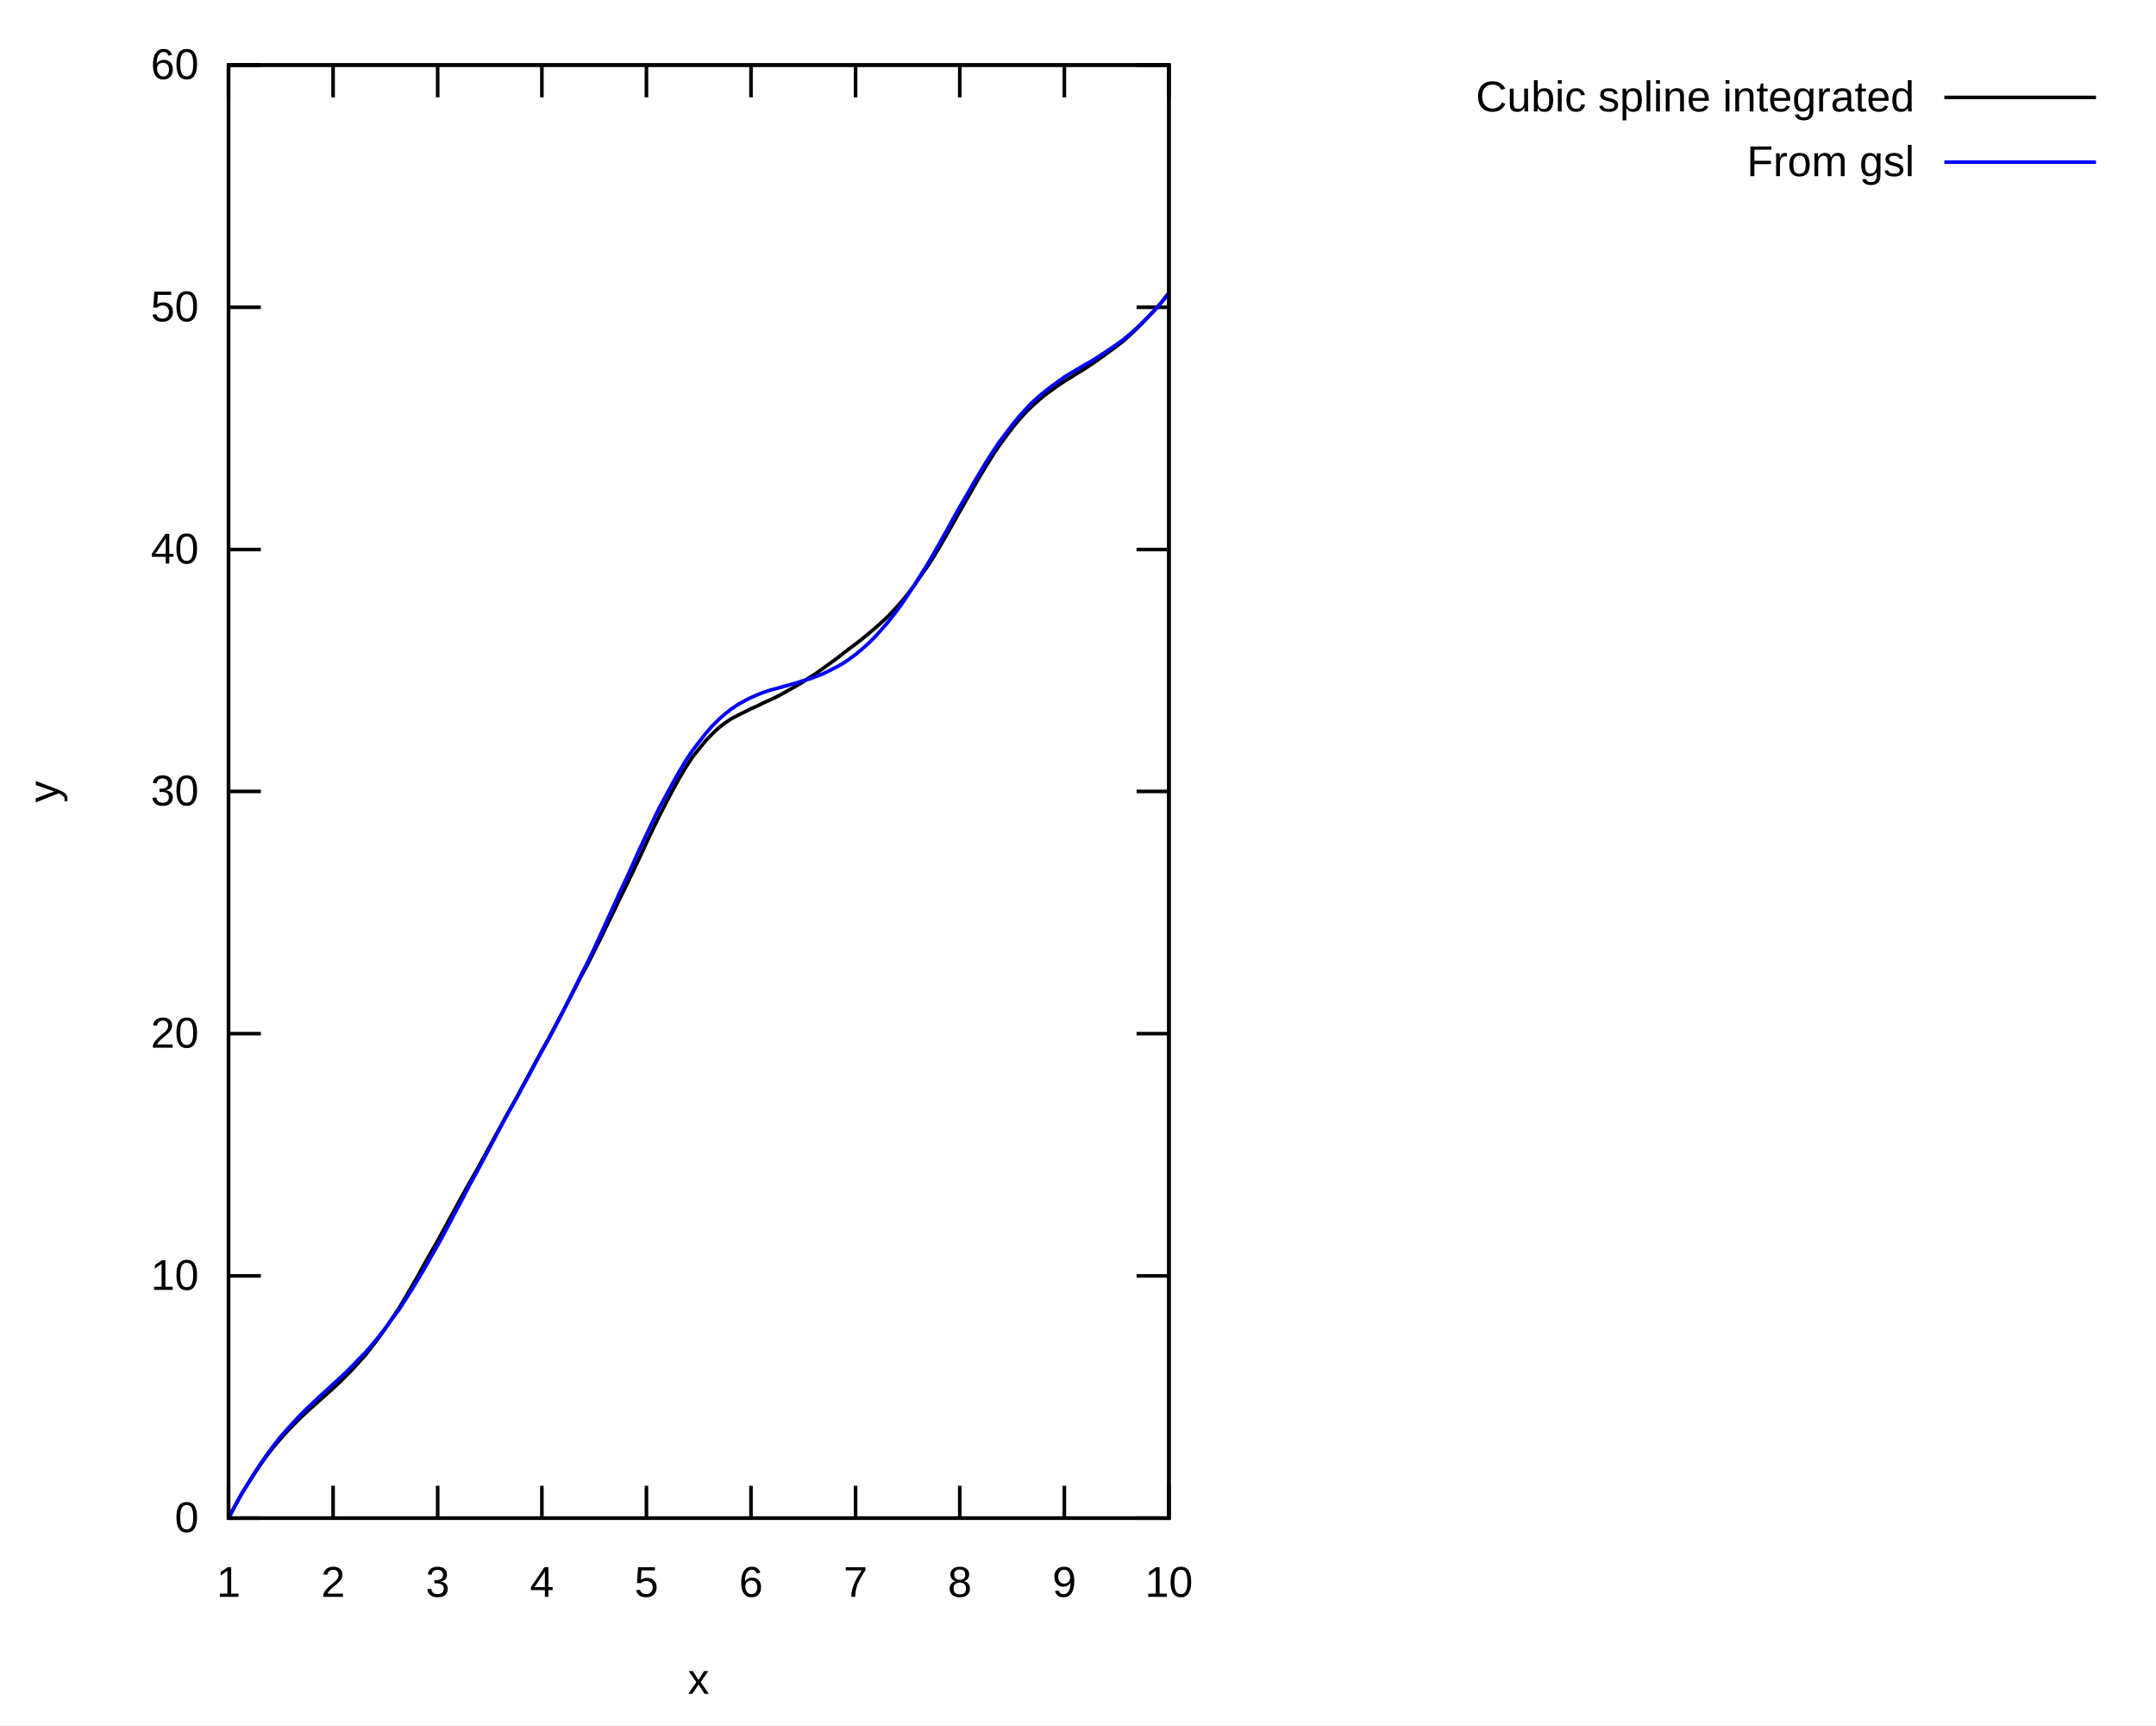
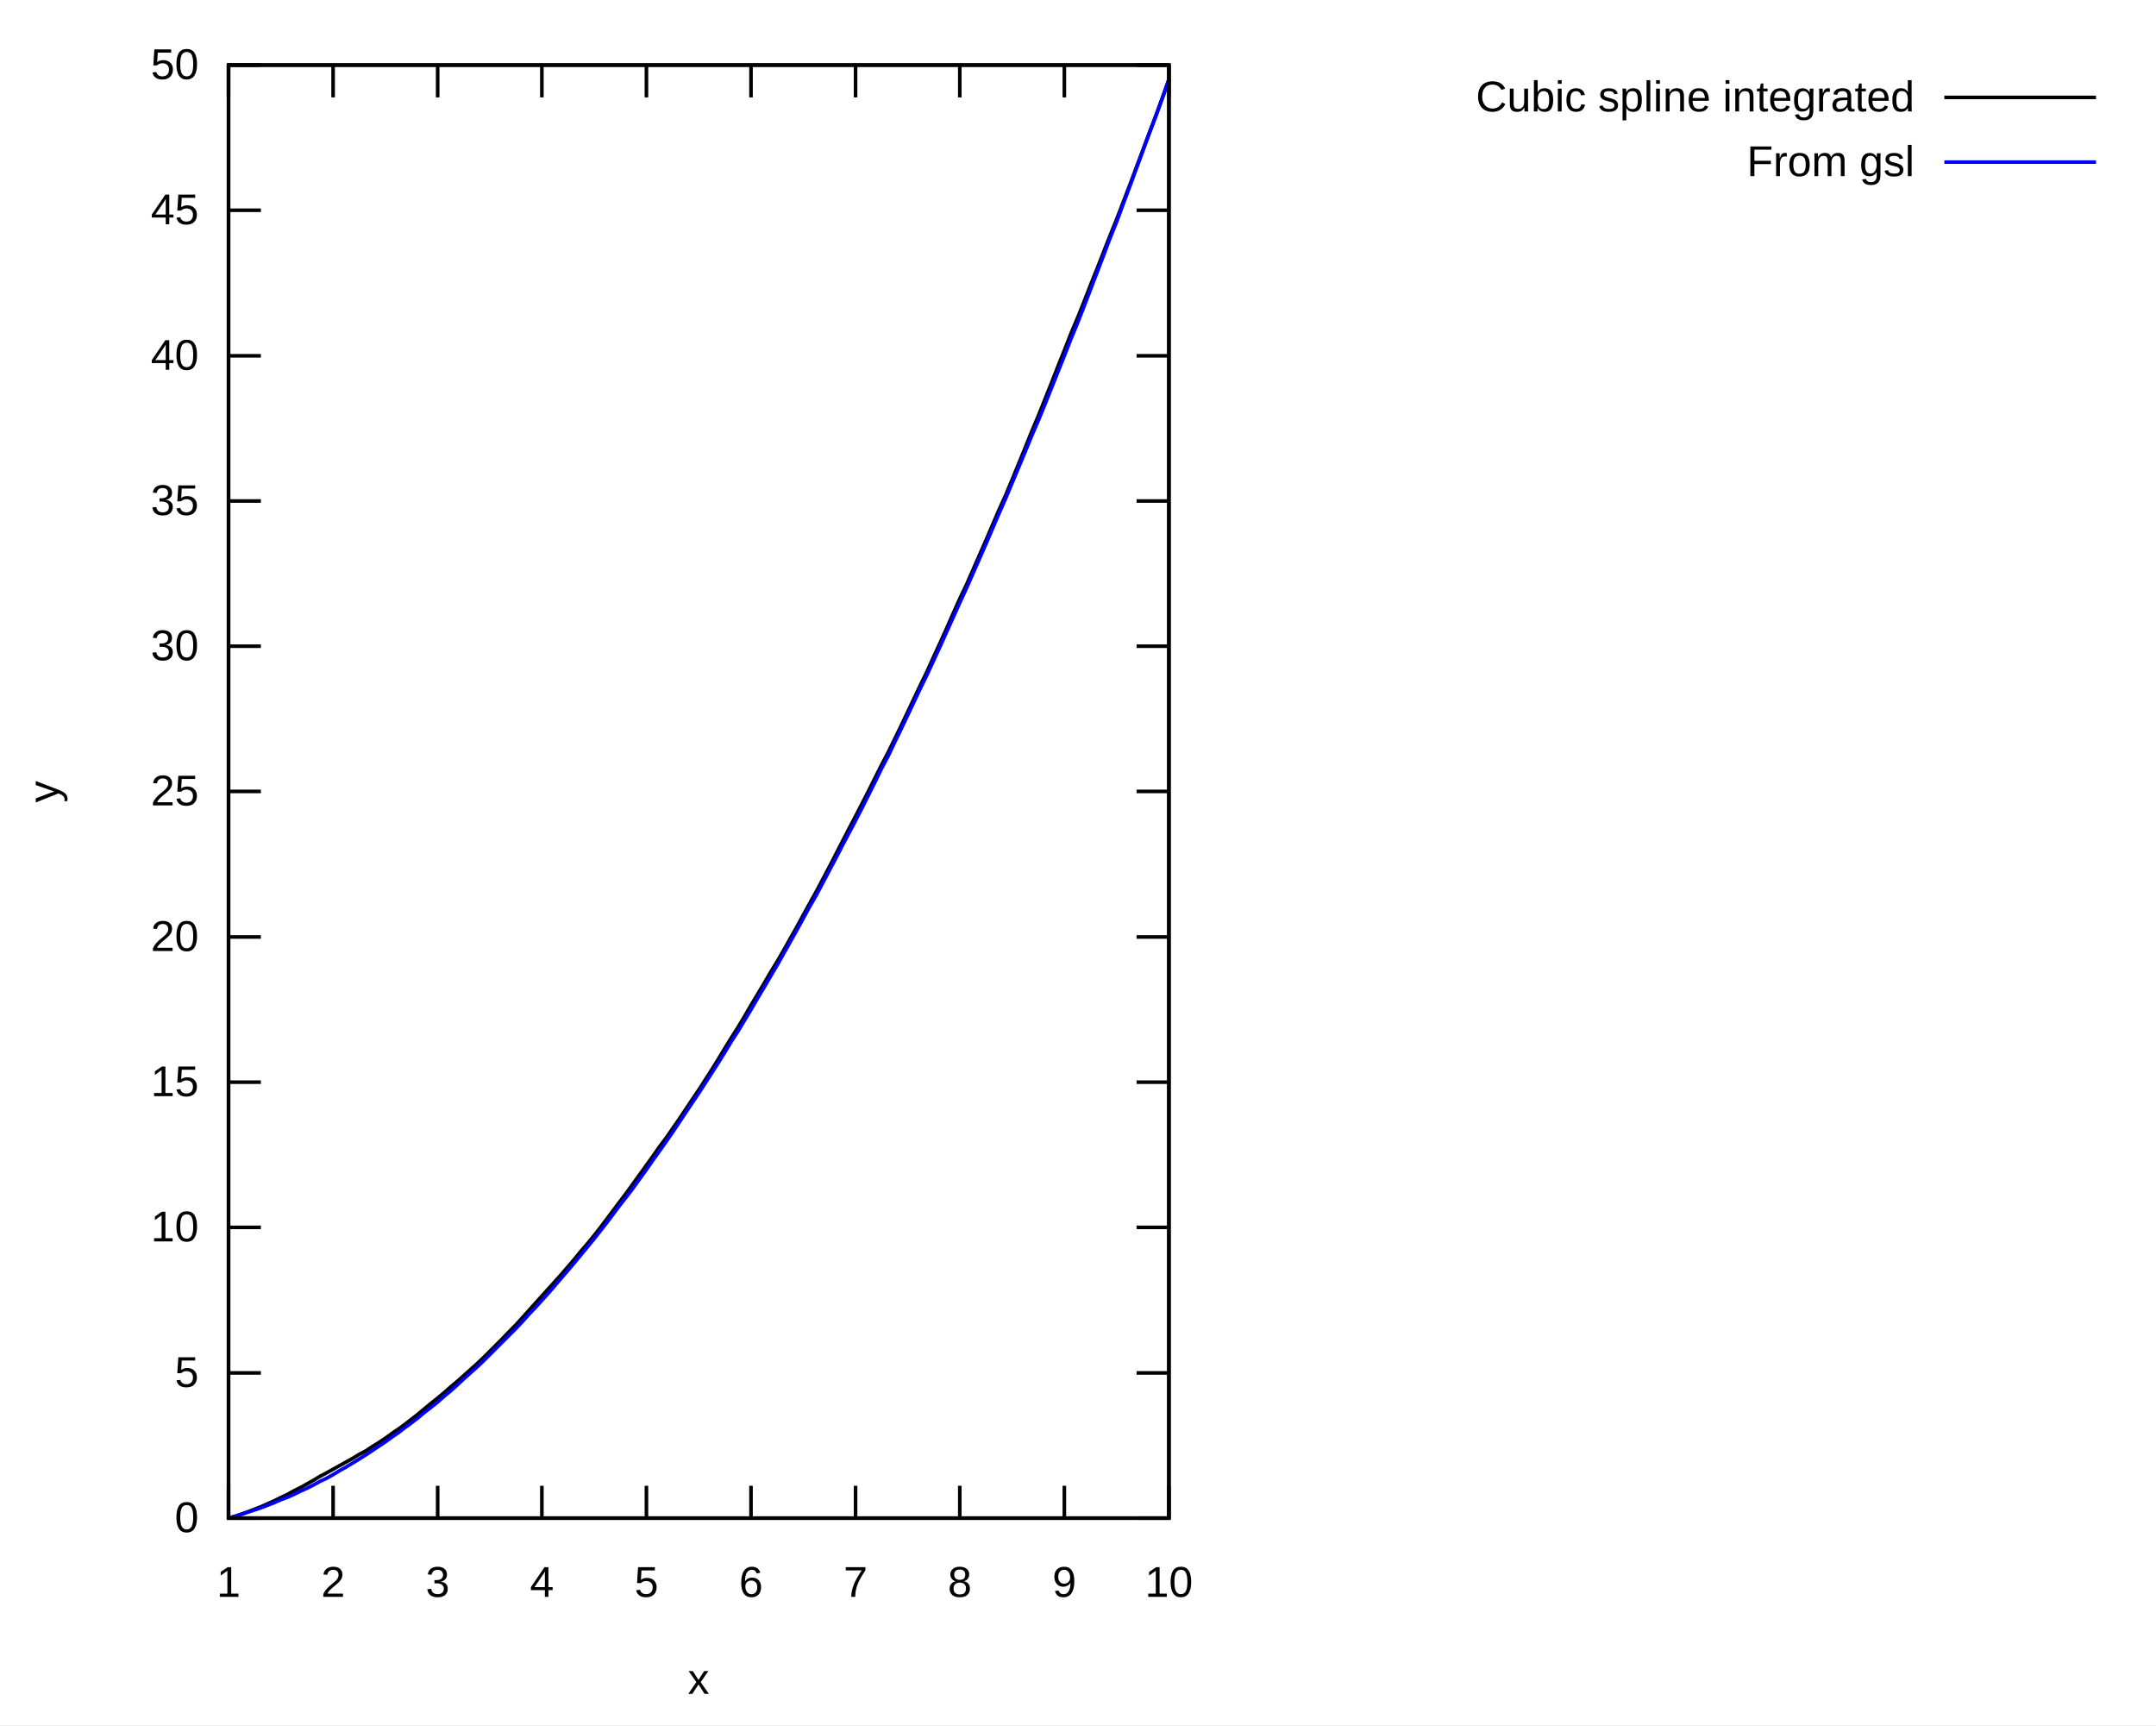
<svg xmlns="http://www.w3.org/2000/svg" xmlns:xlink="http://www.w3.org/1999/xlink" width="600" height="480" viewBox="0 0 600 480">
  <g id="gnuplot_canvas">
    <rect x="0" y="0" width="600" height="480" fill="#ffffff" />
    <defs>
      <circle id="gpDot" r="0.5" stroke-width="0.5" />
      <path id="gpPt0" stroke-width="0.222" stroke="currentColor" d="M-1,0 h2 M0,-1 v2" />
      <path id="gpPt1" stroke-width="0.222" stroke="currentColor" d="M-1,-1 L1,1 M1,-1 L-1,1" />
      <path id="gpPt2" stroke-width="0.222" stroke="currentColor" d="M-1,0 L1,0 M0,-1 L0,1 M-1,-1 L1,1 M-1,1 L1,-1" />
      <rect id="gpPt3" stroke-width="0.222" stroke="currentColor" x="-1" y="-1" width="2" height="2" />
      <rect id="gpPt4" stroke-width="0.222" stroke="currentColor" fill="currentColor" x="-1" y="-1" width="2" height="2" />
      <circle id="gpPt5" stroke-width="0.222" stroke="currentColor" cx="0" cy="0" r="1" />
      <use xlink:href="#gpPt5" id="gpPt6" fill="currentColor" stroke="none" />
      <path id="gpPt7" stroke-width="0.222" stroke="currentColor" d="M0,-1.33 L-1.33,0.67 L1.33,0.67 z" />
      <use xlink:href="#gpPt7" id="gpPt8" fill="currentColor" stroke="none" />
      <use xlink:href="#gpPt7" id="gpPt9" stroke="currentColor" transform="rotate(180)" />
      <use xlink:href="#gpPt9" id="gpPt10" fill="currentColor" stroke="none" />
      <use xlink:href="#gpPt3" id="gpPt11" stroke="currentColor" transform="rotate(45)" />
      <use xlink:href="#gpPt11" id="gpPt12" fill="currentColor" stroke="none" />
      <path id="gpPt13" stroke-width="0.222" stroke="currentColor" d="M0,1.330 L1.265,0.411 L0.782,-1.067 L-0.782,-1.076 L-1.265,0.411 z" />
      <use xlink:href="#gpPt13" id="gpPt14" fill="currentColor" stroke="none" />
      <filter id="textbox" filterUnits="objectBoundingBox" x="0" y="0" height="1" width="1">
        <feFlood flood-color="#FFFFFF" flood-opacity="1" result="bgnd" />
        <feComposite in="SourceGraphic" in2="bgnd" operator="atop" />
      </filter>
      <filter id="greybox" filterUnits="objectBoundingBox" x="0" y="0" height="1" width="1">
        <feFlood flood-color="lightgrey" flood-opacity="1" result="grey" />
        <feComposite in="SourceGraphic" in2="grey" operator="atop" />
      </filter>
    </defs>
    <g fill="none" color="#FFFFFF" stroke="currentColor" stroke-width="1.00" stroke-linecap="butt" stroke-linejoin="miter">
</g>
    <g fill="none" color="black" stroke="currentColor" stroke-width="1.00" stroke-linecap="butt" stroke-linejoin="miter">
      <path stroke="black" d="M63.6,422.4 L72.6,422.4 M325.3,422.4 L316.3,422.4  " />
      <g transform="translate(55.3,426.3)" stroke="none" fill="black" font-family="Arial" font-size="12.00" text-anchor="end">
        <text>
          <tspan font-family="Arial"> 0</tspan>
        </text>
      </g>
    </g>
    <g fill="none" color="black" stroke="currentColor" stroke-width="1.00" stroke-linecap="butt" stroke-linejoin="miter">
-       <path stroke="black" d="M63.6,355.0 L72.6,355.0 M325.3,355.0 L316.3,355.0  " />
-       <g transform="translate(55.3,358.9)" stroke="none" fill="black" font-family="Arial" font-size="12.00" text-anchor="end">
+       <path stroke="black" d="M63.6,382.0 L72.6,382.0 M325.3,382.0 L316.3,382.0  " />
+       <g transform="translate(55.3,385.9)" stroke="none" fill="black" font-family="Arial" font-size="12.00" text-anchor="end">
+         <text>
+           <tspan font-family="Arial"> 5</tspan>
+         </text>
+       </g>
+     </g>
+     <g fill="none" color="black" stroke="currentColor" stroke-width="1.00" stroke-linecap="butt" stroke-linejoin="miter">
+       <path stroke="black" d="M63.6,341.5 L72.6,341.5 M325.3,341.5 L316.3,341.5  " />
+       <g transform="translate(55.3,345.4)" stroke="none" fill="black" font-family="Arial" font-size="12.00" text-anchor="end">
        <text>
          <tspan font-family="Arial"> 10</tspan>
        </text>
      </g>
    </g>
    <g fill="none" color="black" stroke="currentColor" stroke-width="1.00" stroke-linecap="butt" stroke-linejoin="miter">
-       <path stroke="black" d="M63.6,287.6 L72.6,287.6 M325.3,287.6 L316.3,287.6  " />
-       <g transform="translate(55.3,291.5)" stroke="none" fill="black" font-family="Arial" font-size="12.00" text-anchor="end">
+       <path stroke="black" d="M63.6,301.1 L72.6,301.1 M325.3,301.1 L316.3,301.1  " />
+       <g transform="translate(55.3,305.0)" stroke="none" fill="black" font-family="Arial" font-size="12.00" text-anchor="end">
+         <text>
+           <tspan font-family="Arial"> 15</tspan>
+         </text>
+       </g>
+     </g>
+     <g fill="none" color="black" stroke="currentColor" stroke-width="1.00" stroke-linecap="butt" stroke-linejoin="miter">
+       <path stroke="black" d="M63.6,260.7 L72.6,260.7 M325.3,260.7 L316.3,260.7  " />
+       <g transform="translate(55.3,264.6)" stroke="none" fill="black" font-family="Arial" font-size="12.00" text-anchor="end">
        <text>
          <tspan font-family="Arial"> 20</tspan>
        </text>
      </g>
    </g>
    <g fill="none" color="black" stroke="currentColor" stroke-width="1.00" stroke-linecap="butt" stroke-linejoin="miter">
      <path stroke="black" d="M63.6,220.2 L72.6,220.2 M325.3,220.2 L316.3,220.2  " />
      <g transform="translate(55.3,224.1)" stroke="none" fill="black" font-family="Arial" font-size="12.00" text-anchor="end">
        <text>
+           <tspan font-family="Arial"> 25</tspan>
+         </text>
+       </g>
+     </g>
+     <g fill="none" color="black" stroke="currentColor" stroke-width="1.00" stroke-linecap="butt" stroke-linejoin="miter">
+       <path stroke="black" d="M63.6,179.8 L72.6,179.8 M325.3,179.8 L316.3,179.8  " />
+       <g transform="translate(55.3,183.7)" stroke="none" fill="black" font-family="Arial" font-size="12.00" text-anchor="end">
+         <text>
          <tspan font-family="Arial"> 30</tspan>
        </text>
      </g>
    </g>
    <g fill="none" color="black" stroke="currentColor" stroke-width="1.00" stroke-linecap="butt" stroke-linejoin="miter">
-       <path stroke="black" d="M63.6,152.9 L72.6,152.9 M325.3,152.9 L316.3,152.9  " />
-       <g transform="translate(55.3,156.8)" stroke="none" fill="black" font-family="Arial" font-size="12.00" text-anchor="end">
+       <path stroke="black" d="M63.6,139.4 L72.6,139.4 M325.3,139.4 L316.3,139.4  " />
+       <g transform="translate(55.3,143.3)" stroke="none" fill="black" font-family="Arial" font-size="12.00" text-anchor="end">
+         <text>
+           <tspan font-family="Arial"> 35</tspan>
+         </text>
+       </g>
+     </g>
+     <g fill="none" color="black" stroke="currentColor" stroke-width="1.00" stroke-linecap="butt" stroke-linejoin="miter">
+       <path stroke="black" d="M63.6,99.0 L72.6,99.0 M325.3,99.0 L316.3,99.0  " />
+       <g transform="translate(55.3,102.9)" stroke="none" fill="black" font-family="Arial" font-size="12.00" text-anchor="end">
        <text>
          <tspan font-family="Arial"> 40</tspan>
        </text>
      </g>
    </g>
    <g fill="none" color="black" stroke="currentColor" stroke-width="1.00" stroke-linecap="butt" stroke-linejoin="miter">
-       <path stroke="black" d="M63.6,85.5 L72.6,85.5 M325.3,85.5 L316.3,85.5  " />
-       <g transform="translate(55.3,89.4)" stroke="none" fill="black" font-family="Arial" font-size="12.00" text-anchor="end">
-         <text>
-           <tspan font-family="Arial"> 50</tspan>
+       <path stroke="black" d="M63.6,58.5 L72.6,58.5 M325.3,58.5 L316.3,58.5  " />
+       <g transform="translate(55.3,62.4)" stroke="none" fill="black" font-family="Arial" font-size="12.00" text-anchor="end">
+         <text>
+           <tspan font-family="Arial"> 45</tspan>
        </text>
      </g>
    </g>
    <g fill="none" color="black" stroke="currentColor" stroke-width="1.00" stroke-linecap="butt" stroke-linejoin="miter">
      <path stroke="black" d="M63.6,18.1 L72.6,18.1 M325.3,18.1 L316.3,18.1  " />
      <g transform="translate(55.3,22.0)" stroke="none" fill="black" font-family="Arial" font-size="12.00" text-anchor="end">
        <text>
-           <tspan font-family="Arial"> 60</tspan>
+           <tspan font-family="Arial"> 50</tspan>
        </text>
      </g>
    </g>
    <g fill="none" color="black" stroke="currentColor" stroke-width="1.00" stroke-linecap="butt" stroke-linejoin="miter">
      <path stroke="black" d="M63.6,422.4 L63.6,413.4 M63.6,18.1 L63.6,27.1  " />
      <g transform="translate(63.6,444.3)" stroke="none" fill="black" font-family="Arial" font-size="12.00" text-anchor="middle">
        <text>
          <tspan font-family="Arial"> 1</tspan>
        </text>
      </g>
    </g>
    <g fill="none" color="black" stroke="currentColor" stroke-width="1.00" stroke-linecap="butt" stroke-linejoin="miter">
      <path stroke="black" d="M92.7,422.4 L92.7,413.4 M92.7,18.1 L92.7,27.1  " />
      <g transform="translate(92.7,444.3)" stroke="none" fill="black" font-family="Arial" font-size="12.00" text-anchor="middle">
        <text>
          <tspan font-family="Arial"> 2</tspan>
        </text>
      </g>
    </g>
    <g fill="none" color="black" stroke="currentColor" stroke-width="1.00" stroke-linecap="butt" stroke-linejoin="miter">
      <path stroke="black" d="M121.8,422.4 L121.8,413.4 M121.8,18.1 L121.8,27.1  " />
      <g transform="translate(121.8,444.3)" stroke="none" fill="black" font-family="Arial" font-size="12.00" text-anchor="middle">
        <text>
          <tspan font-family="Arial"> 3</tspan>
        </text>
      </g>
    </g>
    <g fill="none" color="black" stroke="currentColor" stroke-width="1.00" stroke-linecap="butt" stroke-linejoin="miter">
      <path stroke="black" d="M150.8,422.4 L150.8,413.4 M150.8,18.1 L150.8,27.1  " />
      <g transform="translate(150.8,444.3)" stroke="none" fill="black" font-family="Arial" font-size="12.00" text-anchor="middle">
        <text>
          <tspan font-family="Arial"> 4</tspan>
        </text>
      </g>
    </g>
    <g fill="none" color="black" stroke="currentColor" stroke-width="1.00" stroke-linecap="butt" stroke-linejoin="miter">
      <path stroke="black" d="M179.9,422.4 L179.9,413.4 M179.9,18.1 L179.9,27.1  " />
      <g transform="translate(179.9,444.3)" stroke="none" fill="black" font-family="Arial" font-size="12.00" text-anchor="middle">
        <text>
          <tspan font-family="Arial"> 5</tspan>
        </text>
      </g>
    </g>
    <g fill="none" color="black" stroke="currentColor" stroke-width="1.00" stroke-linecap="butt" stroke-linejoin="miter">
      <path stroke="black" d="M209.0,422.4 L209.0,413.4 M209.0,18.1 L209.0,27.1  " />
      <g transform="translate(209.0,444.3)" stroke="none" fill="black" font-family="Arial" font-size="12.00" text-anchor="middle">
        <text>
          <tspan font-family="Arial"> 6</tspan>
        </text>
      </g>
    </g>
    <g fill="none" color="black" stroke="currentColor" stroke-width="1.00" stroke-linecap="butt" stroke-linejoin="miter">
      <path stroke="black" d="M238.1,422.4 L238.1,413.4 M238.1,18.1 L238.1,27.1  " />
      <g transform="translate(238.1,444.3)" stroke="none" fill="black" font-family="Arial" font-size="12.00" text-anchor="middle">
        <text>
          <tspan font-family="Arial"> 7</tspan>
        </text>
      </g>
    </g>
    <g fill="none" color="black" stroke="currentColor" stroke-width="1.00" stroke-linecap="butt" stroke-linejoin="miter">
      <path stroke="black" d="M267.1,422.4 L267.1,413.4 M267.1,18.1 L267.1,27.1  " />
      <g transform="translate(267.1,444.3)" stroke="none" fill="black" font-family="Arial" font-size="12.00" text-anchor="middle">
        <text>
          <tspan font-family="Arial"> 8</tspan>
        </text>
      </g>
    </g>
    <g fill="none" color="black" stroke="currentColor" stroke-width="1.00" stroke-linecap="butt" stroke-linejoin="miter">
      <path stroke="black" d="M296.2,422.4 L296.2,413.4 M296.2,18.1 L296.2,27.1  " />
      <g transform="translate(296.2,444.3)" stroke="none" fill="black" font-family="Arial" font-size="12.00" text-anchor="middle">
        <text>
          <tspan font-family="Arial"> 9</tspan>
        </text>
      </g>
    </g>
    <g fill="none" color="black" stroke="currentColor" stroke-width="1.00" stroke-linecap="butt" stroke-linejoin="miter">
      <path stroke="black" d="M325.3,422.4 L325.3,413.4 M325.3,18.1 L325.3,27.1  " />
      <g transform="translate(325.3,444.3)" stroke="none" fill="black" font-family="Arial" font-size="12.00" text-anchor="middle">
        <text>
          <tspan font-family="Arial"> 10</tspan>
        </text>
      </g>
    </g>
    <g fill="none" color="black" stroke="currentColor" stroke-width="1.00" stroke-linecap="butt" stroke-linejoin="miter">
</g>
    <g fill="none" color="black" stroke="currentColor" stroke-width="1.00" stroke-linecap="butt" stroke-linejoin="miter">
      <path stroke="black" d="M63.6,18.1 L63.6,422.4 L325.3,422.4 L325.3,18.1 L63.6,18.1 Z  " />
    </g>
    <g fill="none" color="black" stroke="currentColor" stroke-width="1.00" stroke-linecap="butt" stroke-linejoin="miter">
      <g transform="translate(16.3,220.3) rotate(270)" stroke="none" fill="black" font-family="Arial" font-size="12.00" text-anchor="middle">
        <text>
          <tspan font-family="Arial">y</tspan>
        </text>
      </g>
    </g>
    <g fill="none" color="black" stroke="currentColor" stroke-width="1.00" stroke-linecap="butt" stroke-linejoin="miter">
      <g transform="translate(194.4,471.3)" stroke="none" fill="black" font-family="Arial" font-size="12.00" text-anchor="middle">
        <text>
          <tspan font-family="Arial">x</tspan>
        </text>
      </g>
    </g>
    <g fill="none" color="black" stroke="currentColor" stroke-width="1.00" stroke-linecap="butt" stroke-linejoin="miter">
</g>
    <g id="gnuplot_plot_1">
      <g fill="none" color="black" stroke="currentColor" stroke-width="1.00" stroke-linecap="butt" stroke-linejoin="miter">
        <g transform="translate(532.8,31.0)" stroke="none" fill="black" font-family="Arial" font-size="12.00" text-anchor="end">
          <text>
            <tspan font-family="Arial">Cubic spline integrated</tspan>
          </text>
        </g>
      </g>
      <g fill="none" color="black" stroke="currentColor" stroke-width="1.00" stroke-linecap="butt" stroke-linejoin="miter">
-         <path stroke="rgb(  0,   0,   0)" d="M541.1,27.1 L583.3,27.1 M63.6,422.4 L65.4,419.0 L67.2,415.7 L69.1,412.7 L70.9,409.9 L72.7,407.2   L74.5,404.7 L76.3,402.4 L78.1,400.3 L80.0,398.2 L81.8,396.3 L83.6,394.5 L85.4,392.8 L87.2,391.2   L89.0,389.6 L90.9,387.9 L92.7,386.3 L94.5,384.6 L96.3,382.8 L98.1,381.0 L99.9,379.0 L101.8,376.9   L103.6,374.6 L105.4,372.2 L107.2,369.7 L109.0,367.0 L110.9,364.2 L112.7,361.2 L114.5,358.1 L116.3,355.0   L118.1,351.7 L119.9,348.5 L121.8,345.2 L123.6,341.9 L125.4,338.6 L127.2,335.3 L129.0,332.0 L130.8,328.8   L132.7,325.5 L134.5,322.2 L136.3,318.9 L138.1,315.6 L139.9,312.3 L141.7,309.0 L143.6,305.7 L145.4,302.3   L147.2,299.0 L149.0,295.6 L150.8,292.3 L152.7,288.9 L154.5,285.5 L156.3,282.1 L158.1,278.7 L159.9,275.2   L161.7,271.7 L163.6,268.2 L165.4,264.6 L167.2,261.0 L169.0,257.3 L170.8,253.6 L172.6,249.8 L174.5,246.0   L176.3,242.2 L178.1,238.4 L179.9,234.5 L181.7,230.7 L183.5,227.0 L185.4,223.3 L187.2,219.9 L189.0,216.6   L190.8,213.6 L192.6,210.8 L194.5,208.4 L196.3,206.2 L198.1,204.3 L199.9,202.6 L201.7,201.2 L203.5,200.0   L205.4,199.0 L207.2,198.1 L209.0,197.2 L210.8,196.4 L212.6,195.5 L214.4,194.7 L216.3,193.8 L218.1,192.8   L219.9,191.8 L221.7,190.8 L223.5,189.7 L225.3,188.5 L227.2,187.3 L229.0,186.0 L230.8,184.7 L232.6,183.4   L234.4,182.0 L236.2,180.6 L238.1,179.2 L239.9,177.8 L241.7,176.3 L243.5,174.8 L245.3,173.2 L247.2,171.4   L249.0,169.5 L250.8,167.5 L252.6,165.3 L254.4,162.9 L256.2,160.3 L258.1,157.6 L259.9,154.8 L261.7,151.8   L263.5,148.7 L265.3,145.5 L267.1,142.3 L269.0,139.0 L270.8,135.8 L272.6,132.7 L274.4,129.7 L276.2,126.8   L278.0,124.1 L279.9,121.5 L281.7,119.1 L283.5,116.9 L285.3,114.9 L287.1,113.1 L289.0,111.4 L290.8,109.9   L292.6,108.6 L294.4,107.3 L296.2,106.1 L298.0,105.0 L299.9,103.8 L301.7,102.7 L303.5,101.5 L305.3,100.3   L307.1,99.0 L308.9,97.7 L310.8,96.3 L312.6,94.9 L314.4,93.3 L316.2,91.6 L318.0,89.8 L319.8,87.9   L321.7,85.9 L323.5,83.8 L325.3,81.5  " />
+         <path stroke="rgb(  0,   0,   0)" d="M541.1,27.1 L583.3,27.1 M63.6,422.4 L65.4,421.9 L67.2,421.3 L69.1,420.6 L70.9,419.9 L72.7,419.2   L74.5,418.4 L76.3,417.6 L78.1,416.7 L80.0,415.8 L81.8,414.8 L83.6,413.9 L85.4,412.9 L87.2,411.9   L89.0,410.8 L90.9,409.8 L92.7,408.8 L94.5,407.8 L96.3,406.8 L98.1,405.8 L99.9,404.7 L101.8,403.7   L103.6,402.5 L105.4,401.4 L107.2,400.2 L109.0,398.9 L110.9,397.6 L112.7,396.3 L114.5,394.9 L116.3,393.5   L118.1,392.0 L119.9,390.5 L121.8,389.0 L123.6,387.5 L125.4,385.9 L127.2,384.4 L129.0,382.8 L130.8,381.2   L132.7,379.5 L134.5,377.8 L136.3,376.0 L138.1,374.2 L139.9,372.4 L141.7,370.5 L143.6,368.6 L145.4,366.6   L147.2,364.6 L149.0,362.6 L150.8,360.6 L152.7,358.5 L154.5,356.5 L156.3,354.5 L158.1,352.4 L159.9,350.3   L161.7,348.1 L163.6,345.9 L165.4,343.7 L167.2,341.4 L169.0,339.0 L170.8,336.6 L172.6,334.2 L174.5,331.7   L176.3,329.2 L178.1,326.7 L179.9,324.2 L181.7,321.7 L183.5,319.1 L185.4,316.6 L187.2,314.0 L189.0,311.4   L190.8,308.7 L192.6,306.0 L194.5,303.2 L196.3,300.4 L198.1,297.6 L199.9,294.7 L201.7,291.7 L203.5,288.8   L205.4,285.8 L207.2,282.8 L209.0,279.7 L210.8,276.7 L212.6,273.7 L214.4,270.6 L216.3,267.5 L218.1,264.4   L219.9,261.2 L221.7,258.0 L223.5,254.7 L225.3,251.4 L227.2,248.0 L229.0,244.6 L230.8,241.2 L232.6,237.7   L234.4,234.2 L236.2,230.7 L238.1,227.1 L239.9,223.6 L241.7,220.1 L243.5,216.5 L245.3,212.9 L247.2,209.3   L249.0,205.6 L250.8,201.9 L252.6,198.1 L254.4,194.3 L256.2,190.5 L258.1,186.6 L259.9,182.6 L261.7,178.7   L263.5,174.7 L265.3,170.6 L267.1,166.6 L269.0,162.6 L270.8,158.5 L272.6,154.4 L274.4,150.3 L276.2,146.1   L278.0,141.9 L279.9,137.7 L281.7,133.4 L283.5,129.0 L285.3,124.6 L287.1,120.1 L289.0,115.6 L290.8,111.1   L292.6,106.6 L294.4,102.0 L296.2,97.5 L298.0,92.9 L299.9,88.4 L301.7,83.9 L303.5,79.3 L305.3,74.8   L307.1,70.2 L308.9,65.6 L310.8,60.9 L312.6,56.2 L314.4,51.5 L316.2,46.7 L318.0,41.9 L319.8,37.1   L321.7,32.1 L323.5,27.2 L325.3,22.1  " />
      </g>
    </g>
    <g id="gnuplot_plot_2">
      <g fill="none" color="black" stroke="currentColor" stroke-width="1.00" stroke-linecap="butt" stroke-linejoin="miter">
        <g transform="translate(532.8,49.0)" stroke="none" fill="black" font-family="Arial" font-size="12.00" text-anchor="end">
          <text>
            <tspan font-family="Arial">From gsl</tspan>
          </text>
        </g>
      </g>
      <g fill="none" color="black" stroke="currentColor" stroke-width="1.00" stroke-linecap="butt" stroke-linejoin="miter">
-         <path stroke="rgb(  0,   0, 255)" d="M541.1,45.1 L583.3,45.1 M63.6,422.4 L65.4,419.0 L67.2,415.7 L69.1,412.6 L70.9,409.7 L72.7,407.0   L74.5,404.4 L76.3,402.0 L78.1,399.7 L80.0,397.6 L81.8,395.6 L83.6,393.7 L85.4,391.9 L87.2,390.2   L89.0,388.5 L90.9,386.8 L92.7,385.1 L94.5,383.5 L96.3,381.8 L98.1,380.0 L99.9,378.1 L101.8,376.2   L103.6,374.1 L105.4,371.9 L107.2,369.6 L109.0,367.1 L110.9,364.6 L112.7,361.8 L114.5,359.0 L116.3,356.0   L118.1,353.0 L119.9,349.8 L121.8,346.5 L123.6,343.2 L125.4,339.8 L127.2,336.4 L129.0,333.0 L130.8,329.5   L132.7,326.1 L134.5,322.7 L136.3,319.3 L138.1,315.9 L139.9,312.5 L141.7,309.2 L143.6,305.8 L145.4,302.5   L147.2,299.2 L149.0,295.8 L150.8,292.5 L152.7,289.1 L154.5,285.7 L156.3,282.2 L158.1,278.6 L159.9,275.0   L161.7,271.3 L163.6,267.6 L165.4,263.8 L167.2,259.9 L169.0,255.9 L170.8,252.0 L172.6,248.0 L174.5,244.0   L176.3,240.0 L178.1,236.0 L179.9,232.2 L181.7,228.4 L183.5,224.7 L185.4,221.2 L187.2,217.9 L189.0,214.7   L190.8,211.7 L192.6,209.0 L194.5,206.5 L196.3,204.2 L198.1,202.1 L199.9,200.3 L201.7,198.7 L203.5,197.3   L205.4,196.0 L207.2,195.0 L209.0,194.1 L210.8,193.3 L212.6,192.6 L214.4,192.0 L216.3,191.5 L218.1,191.0   L219.9,190.5 L221.7,190.0 L223.5,189.4 L225.3,188.9 L227.2,188.2 L229.0,187.5 L230.8,186.6 L232.6,185.7   L234.4,184.7 L236.2,183.5 L238.1,182.1 L239.9,180.6 L241.7,179.0 L243.5,177.2 L245.3,175.2 L247.2,173.0   L249.0,170.7 L250.8,168.3 L252.6,165.6 L254.4,162.9 L256.2,160.0 L258.1,157.0 L259.9,153.9 L261.7,150.7   L263.5,147.5 L265.3,144.2 L267.1,141.0 L269.0,137.8 L270.8,134.6 L272.6,131.6 L274.4,128.6 L276.2,125.8   L278.0,123.1 L279.9,120.6 L281.7,118.2 L283.5,116.0 L285.3,114.0 L287.1,112.1 L289.0,110.4 L290.8,108.9   L292.6,107.5 L294.4,106.2 L296.2,104.9 L298.0,103.8 L299.9,102.7 L301.7,101.6 L303.5,100.6 L305.3,99.5   L307.1,98.3 L308.9,97.1 L310.8,95.8 L312.6,94.5 L314.4,93.0 L316.2,91.4 L318.0,89.7 L319.8,87.9   L321.7,85.9 L323.5,83.8 L325.3,81.5  " />
+         <path stroke="rgb(  0,   0, 255)" d="M541.1,45.1 L583.3,45.1 M63.6,422.4 L65.4,421.9 L67.2,421.3 L69.1,420.7 L70.9,420.1 L72.7,419.5   L74.5,418.8 L76.3,418.1 L78.1,417.3 L80.0,416.6 L81.8,415.8 L83.6,414.9 L85.4,414.1 L87.2,413.2   L89.0,412.2 L90.9,411.3 L92.7,410.3 L94.5,409.2 L96.3,408.2 L98.1,407.1 L99.9,406.0 L101.8,404.8   L103.6,403.6 L105.4,402.4 L107.2,401.2 L109.0,399.9 L110.9,398.6 L112.7,397.2 L114.5,395.9 L116.3,394.5   L118.1,393.0 L119.9,391.6 L121.8,390.1 L123.6,388.5 L125.4,387.0 L127.2,385.4 L129.0,383.7 L130.8,382.1   L132.7,380.4 L134.5,378.7 L136.3,376.9 L138.1,375.1 L139.9,373.3 L141.7,371.5 L143.6,369.6 L145.4,367.7   L147.2,365.7 L149.0,363.8 L150.8,361.8 L152.7,359.7 L154.5,357.6 L156.3,355.5 L158.1,353.4 L159.9,351.3   L161.7,349.1 L163.6,346.8 L165.4,344.6 L167.2,342.3 L169.0,340.0 L170.8,337.6 L172.6,335.2 L174.5,332.8   L176.3,330.4 L178.1,327.9 L179.9,325.4 L181.7,322.8 L183.5,320.3 L185.4,317.6 L187.2,315.0 L189.0,312.3   L190.8,309.6 L192.6,306.9 L194.5,304.1 L196.3,301.3 L198.1,298.5 L199.9,295.7 L201.7,292.8 L203.5,289.8   L205.4,286.9 L207.2,283.9 L209.0,280.9 L210.8,277.8 L212.6,274.8 L214.4,271.7 L216.3,268.5 L218.1,265.3   L219.9,262.1 L221.7,258.9 L223.5,255.6 L225.3,252.3 L227.2,249.0 L229.0,245.6 L230.8,242.2 L232.6,238.8   L234.4,235.3 L236.2,231.9 L238.1,228.3 L239.9,224.8 L241.7,221.2 L243.5,217.6 L245.3,213.9 L247.2,210.3   L249.0,206.5 L250.8,202.8 L252.6,199.0 L254.4,195.2 L256.2,191.4 L258.1,187.5 L259.9,183.6 L261.7,179.7   L263.5,175.7 L265.3,171.7 L267.1,167.7 L269.0,163.6 L270.8,159.5 L272.6,155.4 L274.4,151.3 L276.2,147.1   L278.0,142.9 L279.9,138.6 L281.7,134.3 L283.5,130.0 L285.3,125.7 L287.1,121.3 L289.0,116.9 L290.8,112.5   L292.6,108.0 L294.4,103.5 L296.2,99.0 L298.0,94.4 L299.9,89.8 L301.7,85.2 L303.5,80.5 L305.3,75.8   L307.1,71.1 L308.9,66.3 L310.8,61.6 L312.6,56.7 L314.4,51.9 L316.2,47.0 L318.0,42.1 L319.8,37.2   L321.7,32.2 L323.5,27.2 L325.3,22.1  " />
      </g>
    </g>
    <g fill="none" color="#FFFFFF" stroke="rgb(  0,   0, 255)" stroke-width="2.00" stroke-linecap="butt" stroke-linejoin="miter">
</g>
    <g fill="none" color="black" stroke="currentColor" stroke-width="2.00" stroke-linecap="butt" stroke-linejoin="miter">
</g>
    <g fill="none" color="black" stroke="black" stroke-width="1.00" stroke-linecap="butt" stroke-linejoin="miter">
</g>
    <g fill="none" color="black" stroke="currentColor" stroke-width="1.00" stroke-linecap="butt" stroke-linejoin="miter">
      <path stroke="black" d="M63.6,18.1 L63.6,422.4 L325.3,422.4 L325.3,18.1 L63.6,18.1 Z  " />
    </g>
    <g fill="none" color="black" stroke="currentColor" stroke-width="1.00" stroke-linecap="butt" stroke-linejoin="miter">
</g>
  </g>
</svg>
